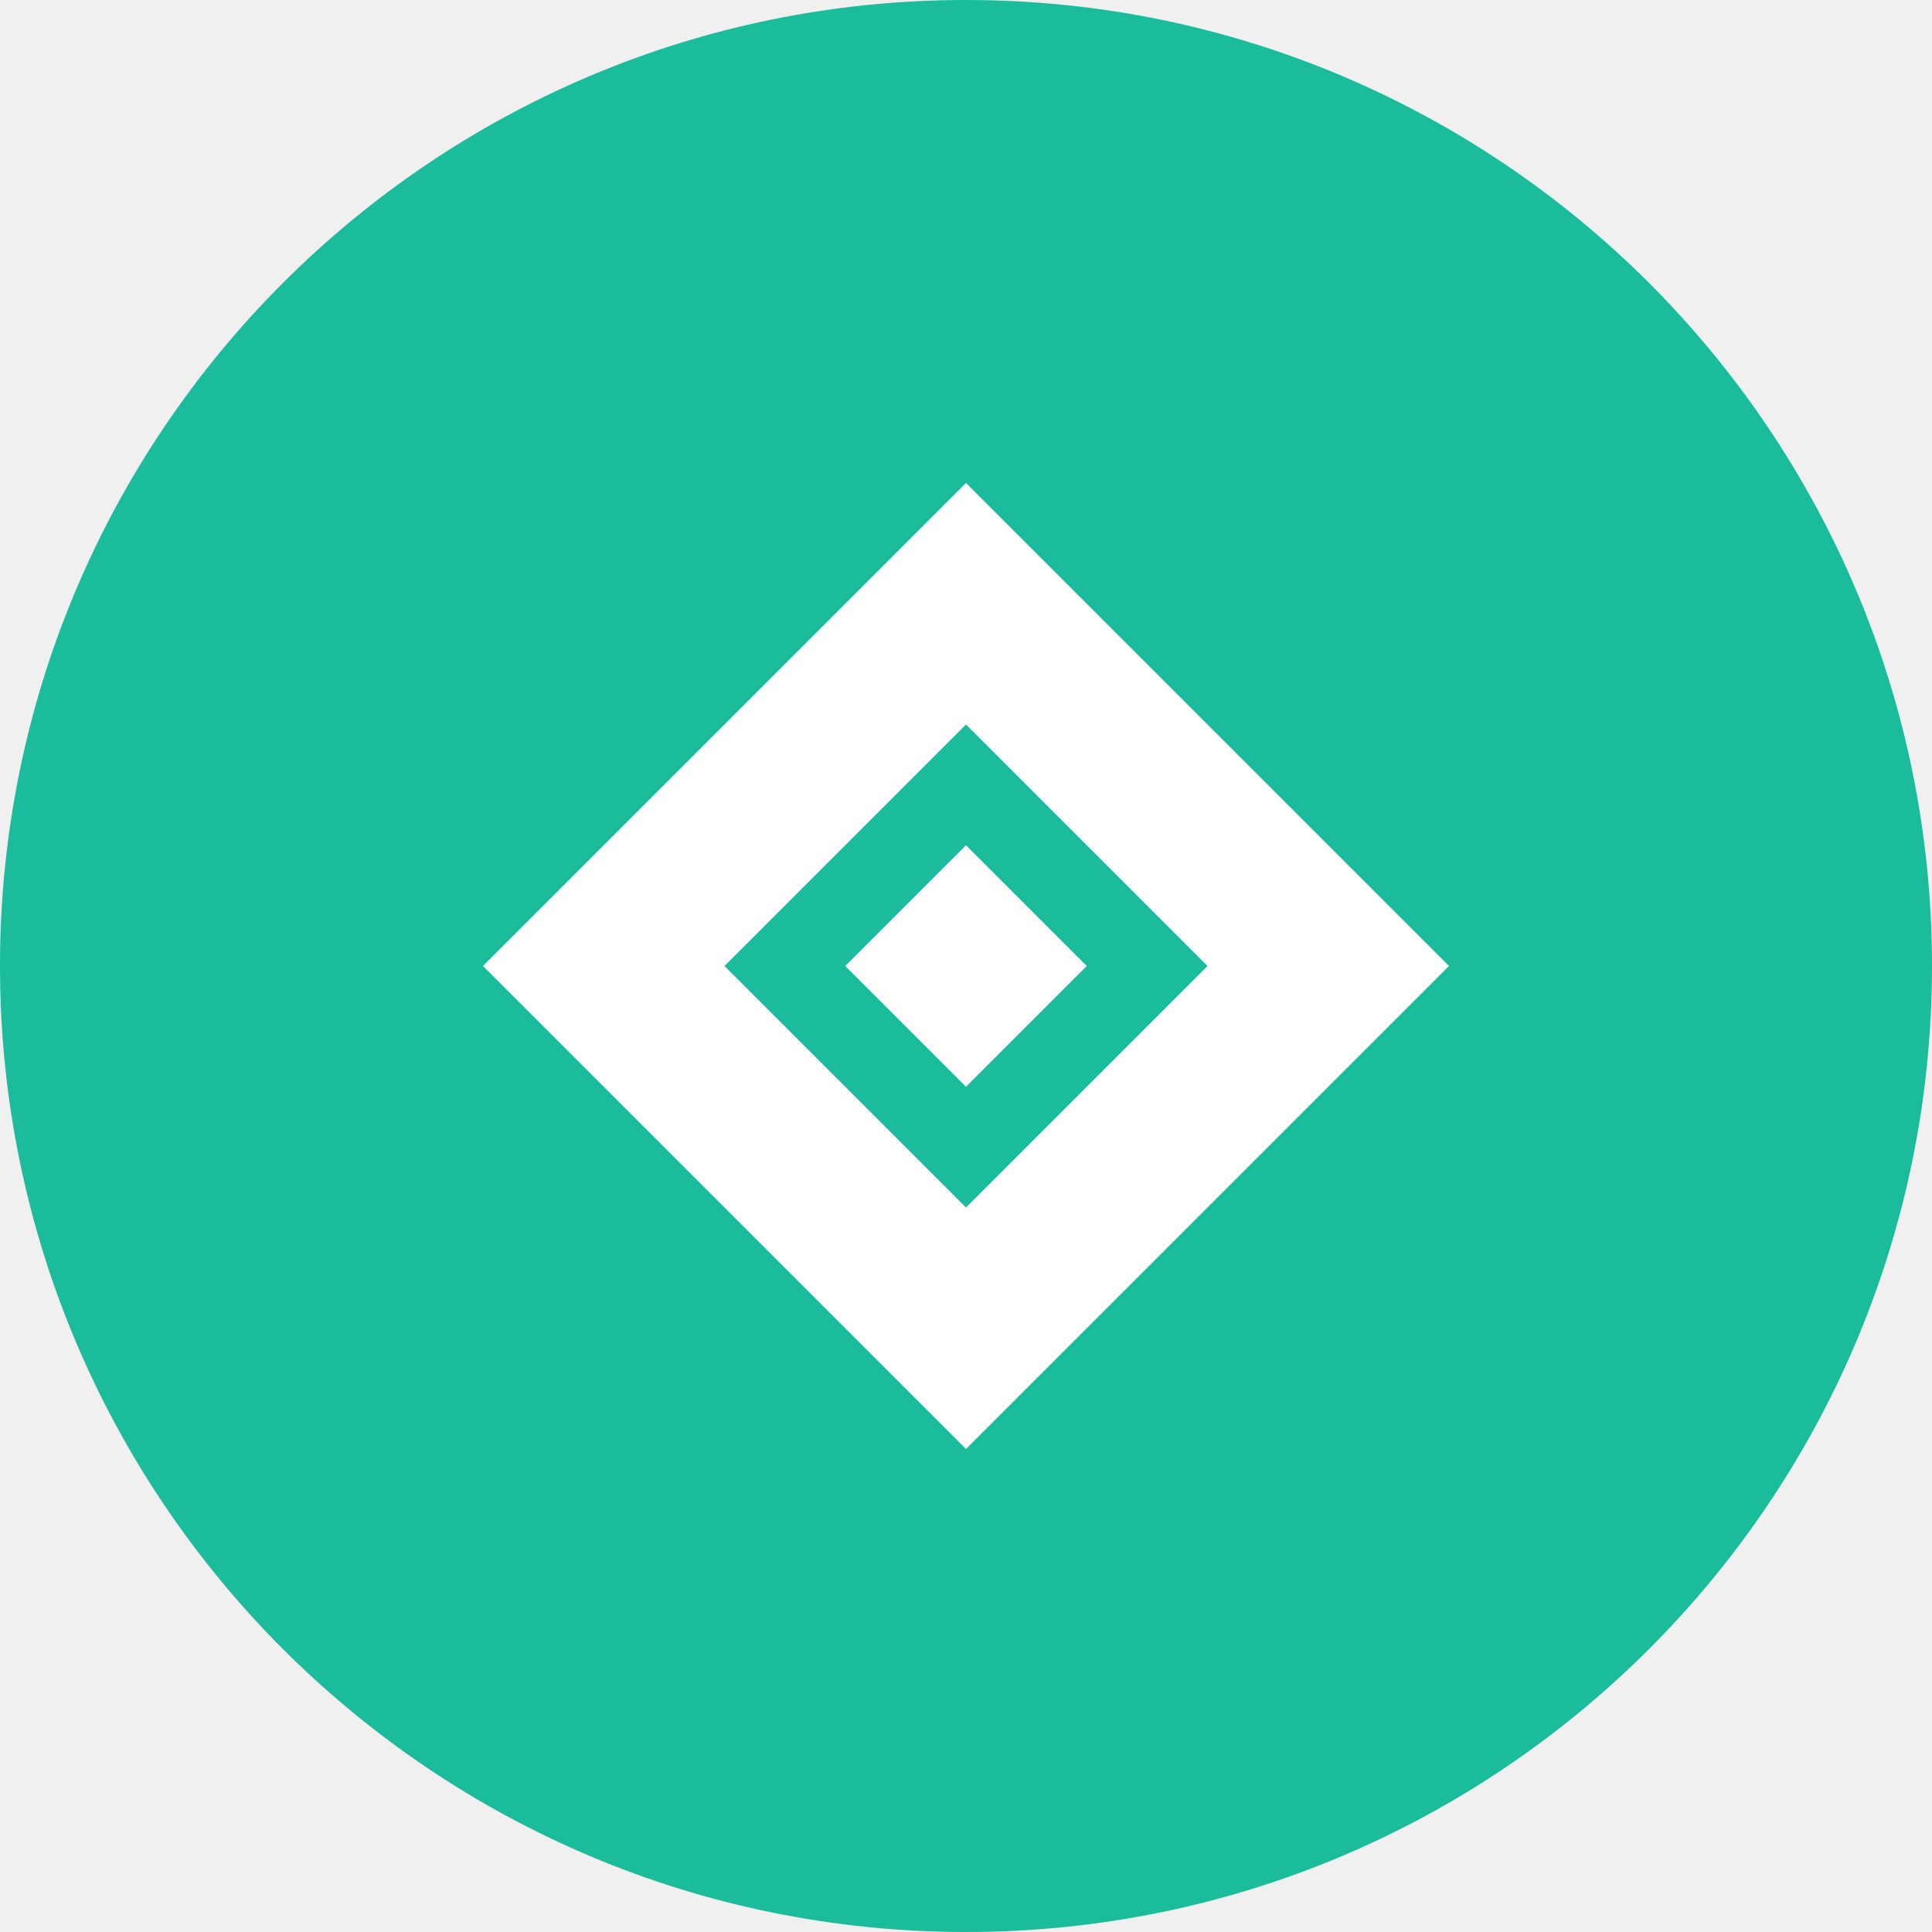
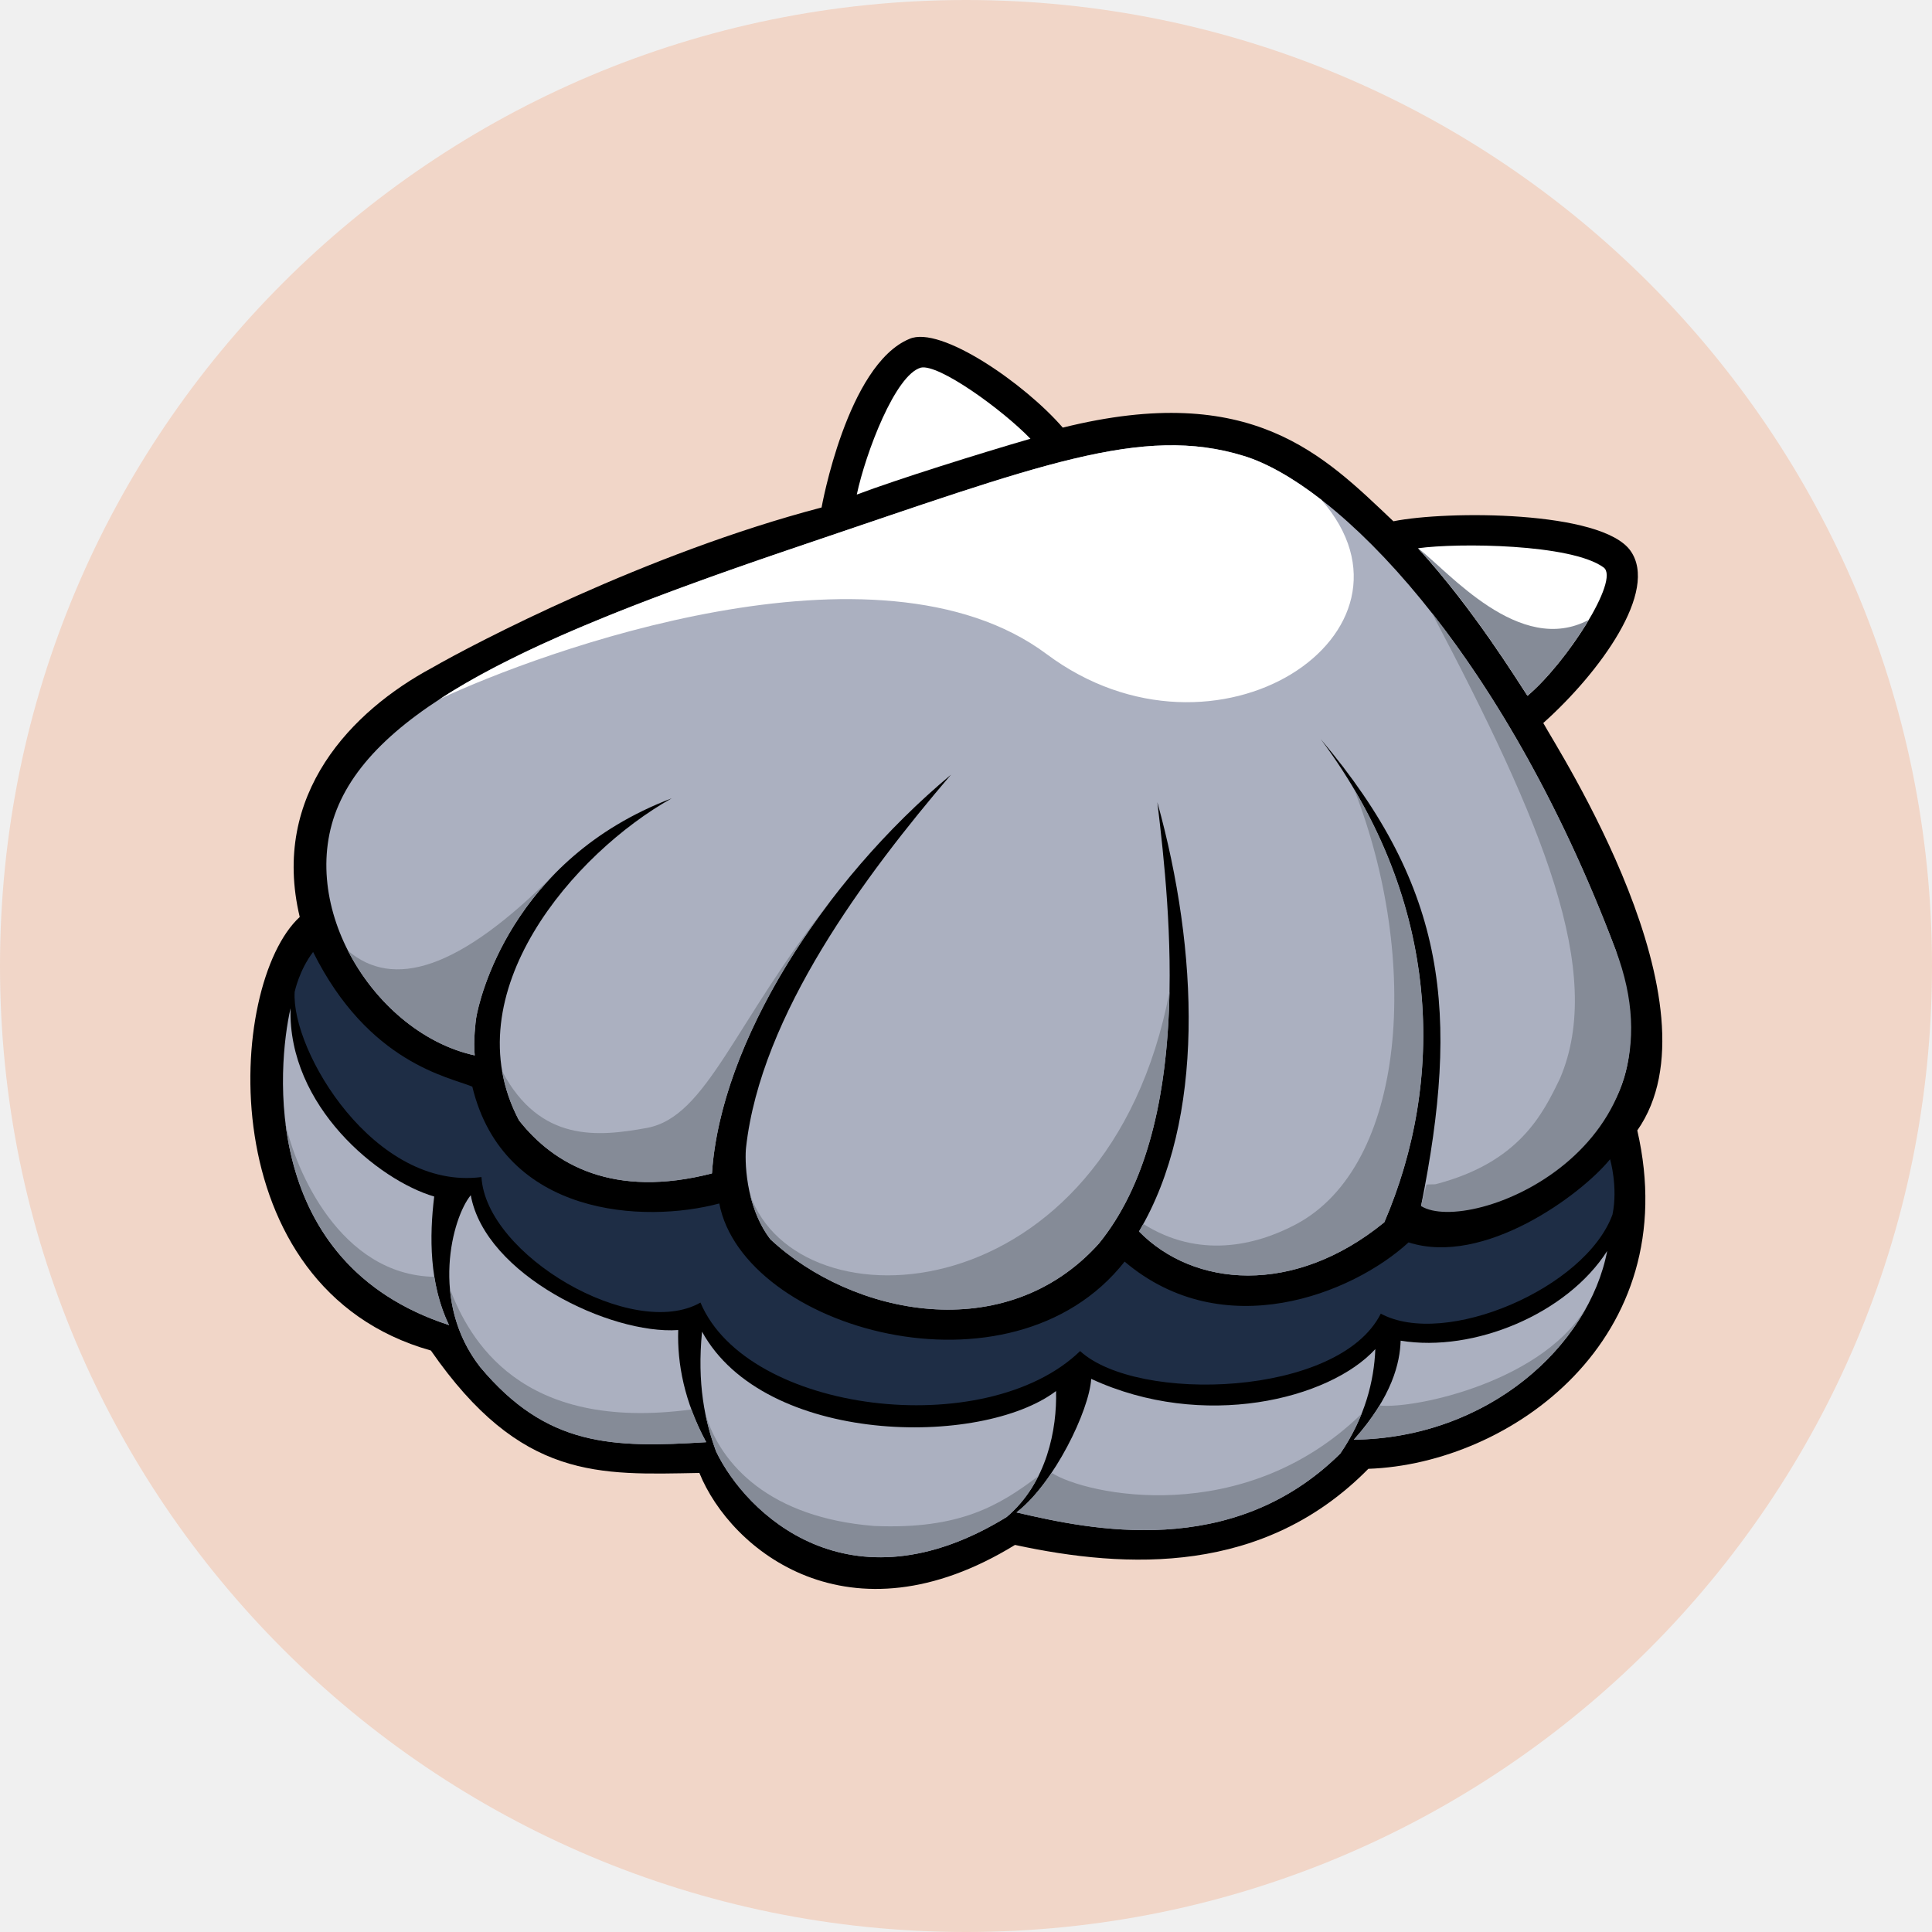
- <svg xmlns="http://www.w3.org/2000/svg" viewBox="0 0 256 256" preserveAspectRatio="xMidYMid">
-   <circle cx="128" cy="128" r="128" fill="#1ABC9C" />
-   <path d="M128 64l64 64-64 64-64-64 64-64z" fill="white" />
-   <path d="M128 96l32 32-32 32-32-32 32-32z" fill="#1ABC9C" />
-   <path d="M128 112l16 16-16 16-16-16 16-16z" fill="white" />
+ <svg xmlns="http://www.w3.org/2000/svg" id="logomark" viewBox="0 0 215 215">
+   <defs>
+     <style>
+       .cls-1 {
+         fill: #abb0c0;
+       }
+ 
+       .cls-2 {
+         fill: #fff;
+       }
+ 
+       .cls-3 {
+         fill: #1e2d45;
+       }
+ 
+       .cls-4 {
+         fill: #f1d6c8;
+       }
+ 
+       .cls-5 {
+         fill: #858b97;
+       }
+     </style>
+   </defs>
+   <g id="logomark_primary_color">
+     <circle class="cls-4" cx="107.5" cy="107.5" r="107.5" />
+     <g id="_主扇貝" data-name="主扇貝">
+       <g>
+         <path d="M171.741,80.46c6.286-5.623,12.9-14.703,9.696-19.182-3.204-4.479-20.427-4.469-26.374-3.269-7.719-7.303-15.718-15.657-36.795-10.422-4.167-4.835-13.609-11.418-17.071-9.87-6.94,2.883-9.769,18.758-9.769,18.758-19.52,5.118-38.671,15.143-43.386,17.859-8.813,4.741-17.955,14.011-14.686,27.711-8.159,7.48-10.083,41.309,14.595,48.246,10.037,14.476,18.711,13.823,29.879,13.625,3.482,8.606,16.667,19.34,35.122,8.009,12.505,2.705,27.688,3.348,39.323-8.47,15.839-.55,35.256-14.457,29.929-37.656,9.694-13.818-8.903-42.453-10.462-45.339Z" />
+         <g>
+           <path class="cls-1" d="M179.795,105.706c-12.716-33.691-31.113-51.83-41.382-54.97-11.334-3.49-22.737,1.011-48.91,9.854-27.745,9.375-46.779,17.364-51.828,29.008-4.879,11.251,4.143,25.46,15.157,27.848-.174-1.569.102-3.809.16-4.167.304-1.902,3.817-17.614,21.755-24.437-10.837,6.073-24.445,21.703-16.994,35.83,3.904,4.971,10.555,8.718,21.477,5.909.96-14.545,12.287-32.418,26.595-44.367-9.519,11.145-21.159,26.682-22.803,41.497-.131,1.159-.163,6.432,2.7,10.191,9.082,8.485,26.181,12.054,36.569.482,10.466-12.865,7.999-36.681,6.503-49.11,4.595,16.56,5.348,35.33-2.039,47.766,6.053,6.185,17.196,7.23,27.298-1.023,6.702-15.565,6.563-35.467-7.075-53.763,14.08,16.675,15.474,30.486,11.159,51.959,13.049-3.527,28.364-7.319,21.66-28.508Z" />
+           <g>
+             <path class="cls-1" d="M48.32,133.155c-6.201-1.808-16.288-10.063-15.988-20.948-1.454,6.395-3.516,28.383,17.635,35.252-2.204-4.557-2.189-9.891-1.647-14.304Z" />
+             <path class="cls-1" d="M75.474,148.011c-7.555.527-21.48-6.139-23.085-15.003-2.041,2.456-4.622,11.874,1.061,19.142h0c7.394,8.833,14.63,8.992,25.138,8.341-2.427-4.491-3.235-8.74-3.113-12.479Z" />
+             <path class="cls-1" d="M153.05,150.138s0-.003,0-.005c-5.111,5.585-19.152,9.084-31.618,3.313-.205,3.478-4.134,11.661-8.314,14.861,8.142,1.894,23.996,5.366,36.037-6.55,2.747-4.02,3.76-8.083,3.896-11.621Z" />
+             <path class="cls-1" d="M78.126,148.193c-.568,5.765.312,9.94,1.565,13.335,3.294,6.86,14.755,18.086,32.336,7.29,4.512-3.825,5.609-9.832,5.494-14.018-8.318,6.306-32.462,6.034-39.395-6.607Z" />
+             <path class="cls-1" d="M155.867,149.195s0,.002,0,.002c-.067,2.407-.918,6.207-5.21,11.021,14.945-.192,26.164-10.422,28.197-21.007-4.469,6.992-14.818,11.327-22.986,9.984Z" />
+           </g>
+         </g>
+         <g>
+           <path class="cls-5" d="M31.768,124.989c1.036,8.469,5.301,18.281,18.199,22.47-.827-1.711-1.342-3.531-1.634-5.371,0,0,0,0,0,0-10.507-.184-15.459-11.933-16.566-17.098Z" />
+           <path class="cls-5" d="M50.072,143.46c.259,2.875,1.225,5.937,3.378,8.69h0c7.394,8.833,14.63,8.992,25.138,8.341-.667-1.234-1.207-2.449-1.644-3.64,0,0,0,0,0,0-19.134,2.568-24.732-7.897-26.871-13.39Z" />
+           <path class="cls-5" d="M115.302,164.752c.083-.163.167-.327.247-.489-4.305,3.258-8.74,5.962-18.264,5.552-11.55-.917-17.071-6.752-18.789-12.472.069.343.145.676.224,1.004.019.079.038.158.058.236.162.647.343,1.267.537,1.862.024.073.048.147.072.219.098.292.198.581.302.862,3.294,6.86,14.755,18.086,32.336,7.29,1.398-1.185,2.467-2.58,3.275-4.066Z" />
+           <path class="cls-5" d="M149.154,161.758c1.011-1.48,1.786-2.965,2.37-4.428-13.187,12.831-30.679,9.03-34.502,6.568h0c-1.193,1.777-2.534,3.361-3.904,4.41,8.142,1.894,23.996,5.366,36.037-6.55Z" />
+           <path class="cls-5" d="M153.516,156.412c-.721,1.183-1.655,2.454-2.86,3.805,12.206-.157,21.923-7.01,26.184-15.283-4.616,8.71-19.293,11.893-23.324,11.477Z" />
+         </g>
+         <path class="cls-3" d="M34.842,105.939c-1.56,2.049-2.051,4.445-2.051,4.445-.397,6.609,8.9,22.143,20.788,20.603.506,8.687,16.851,18.254,24.372,13.968,5.196,12.338,31.783,15.524,42.248,5.398,6.328,5.816,28.808,5.124,33.459-4.166,7.15,3.857,22.778-2.816,25.785-11.026.634-3.087-.268-6.157-.268-6.157-3.236,3.981-14.054,11.955-22.424,9.253-6.276,5.756-20.609,11.449-31.599,2.14-12.655,16.079-42.438,7.45-45.108-6.47-8.331,2.237-23.988,1.486-27.484-13.001-2.585-1.083-11.546-2.589-17.718-14.988Z" />
+         <g>
+           <path class="cls-2" d="M95.346,55.037c4.494-1.698,13.817-4.617,19.326-6.212-3.194-3.299-10.209-8.349-12.19-7.914-2.848.787-6.145,9.474-7.136,14.126Z" />
+           <path class="cls-2" d="M157.806,61.012c6.237,6.833,11.17,14.918,12.178,16.416,4.329-3.652,10.321-12.918,8.476-14.276-3.579-2.635-16.228-2.76-20.654-2.14Z" />
+           <path class="cls-2" d="M87.563,61.249c-.34.116-.679.232-1.016.347-.168.057-.335.115-.502.172-.337.116-.673.231-1.008.347-.152.052-.304.105-.455.157-.472.163-.943.326-1.409.489-.016.006-.032.011-.048.017-.457.159-.911.318-1.362.477-.148.052-.294.104-.442.156-.323.114-.646.228-.966.342-.158.056-.315.112-.473.168-.324.116-.647.231-.968.346-.138.05-.277.099-.414.149-.903.325-1.795.65-2.674.974-.135.05-.268.099-.402.149-.308.114-.615.228-.92.342-.149.055-.297.111-.445.166-.306.115-.61.229-.913.344-.129.049-.258.097-.387.146-.426.162-.85.324-1.27.485,0,0-.002,0-.002,0-.417.161-.831.322-1.242.482-.122.048-.243.095-.364.143-.294.116-.587.231-.878.347-.135.054-.27.107-.405.161-.289.115-.575.23-.86.346-.119.048-.239.096-.358.145-.796.323-1.578.646-2.347.97-.11.046-.22.093-.329.139-.277.117-.552.234-.825.351-.123.053-.246.106-.369.159-.272.118-.543.235-.811.353-.106.046-.212.092-.317.139-.738.325-1.463.651-2.173.978-.102.047-.203.094-.305.141-.255.118-.508.236-.76.355-.113.053-.226.106-.338.16-.25.119-.499.238-.745.357-.097.047-.195.094-.292.141-.677.329-1.34.66-1.989.992-.092.047-.183.095-.275.142-.233.12-.465.241-.694.361-.102.054-.204.108-.306.162-.229.122-.456.243-.681.365-.087.047-.174.094-.26.141-.614.335-1.213.673-1.797,1.012-.084.049-.167.098-.251.147-.209.123-.417.245-.622.369-.091.055-.182.11-.273.165-.206.125-.41.251-.613.376-.076.047-.154.095-.229.142-.276.173-.548.346-.816.52,0,0,0,0,0,0,11.039-5.203,48.674-19.048,67.515-4.989,18.841,14.059,43.52-2.38,30.564-17.178-3.218-2.499-6.16-4.124-8.63-4.879-11.334-3.49-22.737,1.011-48.91,9.854-.492.166-.98.332-1.466.497-.158.054-.315.107-.473.161Z" />
+         </g>
+         <g>
+           <path class="cls-5" d="M92.62,100.009c-11.034,13.89-13.898,24.292-20.665,25.517-5.397.977-11.864,1.64-16.076-6.316.314,1.83.921,3.659,1.872,5.463,3.904,4.971,10.555,8.718,21.477,5.909.635-9.627,5.815-20.712,13.393-30.573Z" />
+           <path class="cls-5" d="M83.468,132.915c.394,1.659,1.08,3.451,2.252,4.989,9.082,8.485,26.181,12.054,36.569.482,5.869-7.215,7.67-17.872,7.857-28.035-6.895,35.983-41.431,37.727-46.678,22.564Z" />
+           <path class="cls-5" d="M154.811,134.144c.122-.315.243-.63.359-.949.07-.193.137-.387.205-.581.101-.286.201-.573.297-.862.07-.21.137-.422.205-.634.088-.275.175-.552.259-.829.067-.222.132-.445.196-.668.078-.27.153-.541.226-.812.063-.231.124-.463.184-.696.068-.266.133-.533.197-.8.057-.24.115-.48.169-.721.059-.262.114-.527.169-.79.052-.248.105-.495.153-.744.05-.256.094-.514.14-.771.046-.26.095-.518.137-.779.036-.221.066-.445.099-.667.091-.61.172-1.224.242-1.841.019-.172.042-.342.06-.514.033-.324.06-.65.087-.976.017-.197.035-.393.05-.591.024-.326.041-.654.059-.981.011-.197.022-.394.031-.592.014-.333.023-.666.031-1,.004-.192.009-.385.011-.578.004-.342.004-.685.001-1.029-.002-.182-.004-.365-.008-.547-.007-.356-.016-.712-.031-1.069-.007-.165-.015-.33-.024-.496-.019-.376-.039-.753-.067-1.131-.009-.131-.021-.263-.032-.394-.033-.413-.068-.826-.111-1.241-.005-.047-.011-.095-.016-.142-.216-2.019-.553-4.053-1.022-6.095-.004-.017-.007-.035-.011-.052-.108-.466-.225-.933-.346-1.4-.02-.077-.039-.155-.06-.232-.118-.445-.244-.89-.374-1.335-.028-.097-.056-.194-.085-.291-.132-.439-.27-.879-.414-1.318-.032-.098-.065-.196-.097-.294-.149-.446-.304-.891-.466-1.337-.03-.081-.06-.162-.09-.243-.172-.465-.349-.931-.535-1.396-.015-.039-.032-.077-.047-.116-1.049-2.602-2.327-5.201-3.853-7.78,0,0,0,0,0,0,7.417,18.969,5.854,41.892-6.487,48.427-4.495,2.381-10.796,3.84-16.969-.051-.002-.001-.004-.001-.006-.002-.155.281-.31.563-.473.838,6.053,6.185,17.196,7.23,27.298-1.023.199-.463.392-.93.579-1.401.062-.157.121-.316.182-.474Z" />
+           <path class="cls-5" d="M179.795,105.706c-6.03-15.977-13.338-28.454-20.451-37.496,12.344,23.41,19.297,39.996,14.26,51.8-1.934,4.012-4.565,9.355-13.826,11.769-.161.049-.906-.008-1.045.057-.134.725-.449,1.633-.598,2.376,5.418,3.385,30.055-6.354,21.66-28.508Z" />
+           <path class="cls-5" d="M176.815,68.97c-7.709,4.126-15.67-5.437-19.008-7.958,6.237,6.833,11.17,14.918,12.178,16.416,2.278-1.922,5.015-5.398,6.83-8.458Z" />
+           <path class="cls-5" d="M61.81,97.153c-10.802,10.92-18.106,12.887-23.085,8.647,2.936,5.748,8.238,10.375,14.105,11.647-.174-1.569.102-3.809.16-4.167.209-1.307,1.934-9.141,8.82-16.127Z" />
+         </g>
+       </g>
+     </g>
+   </g>
</svg>
